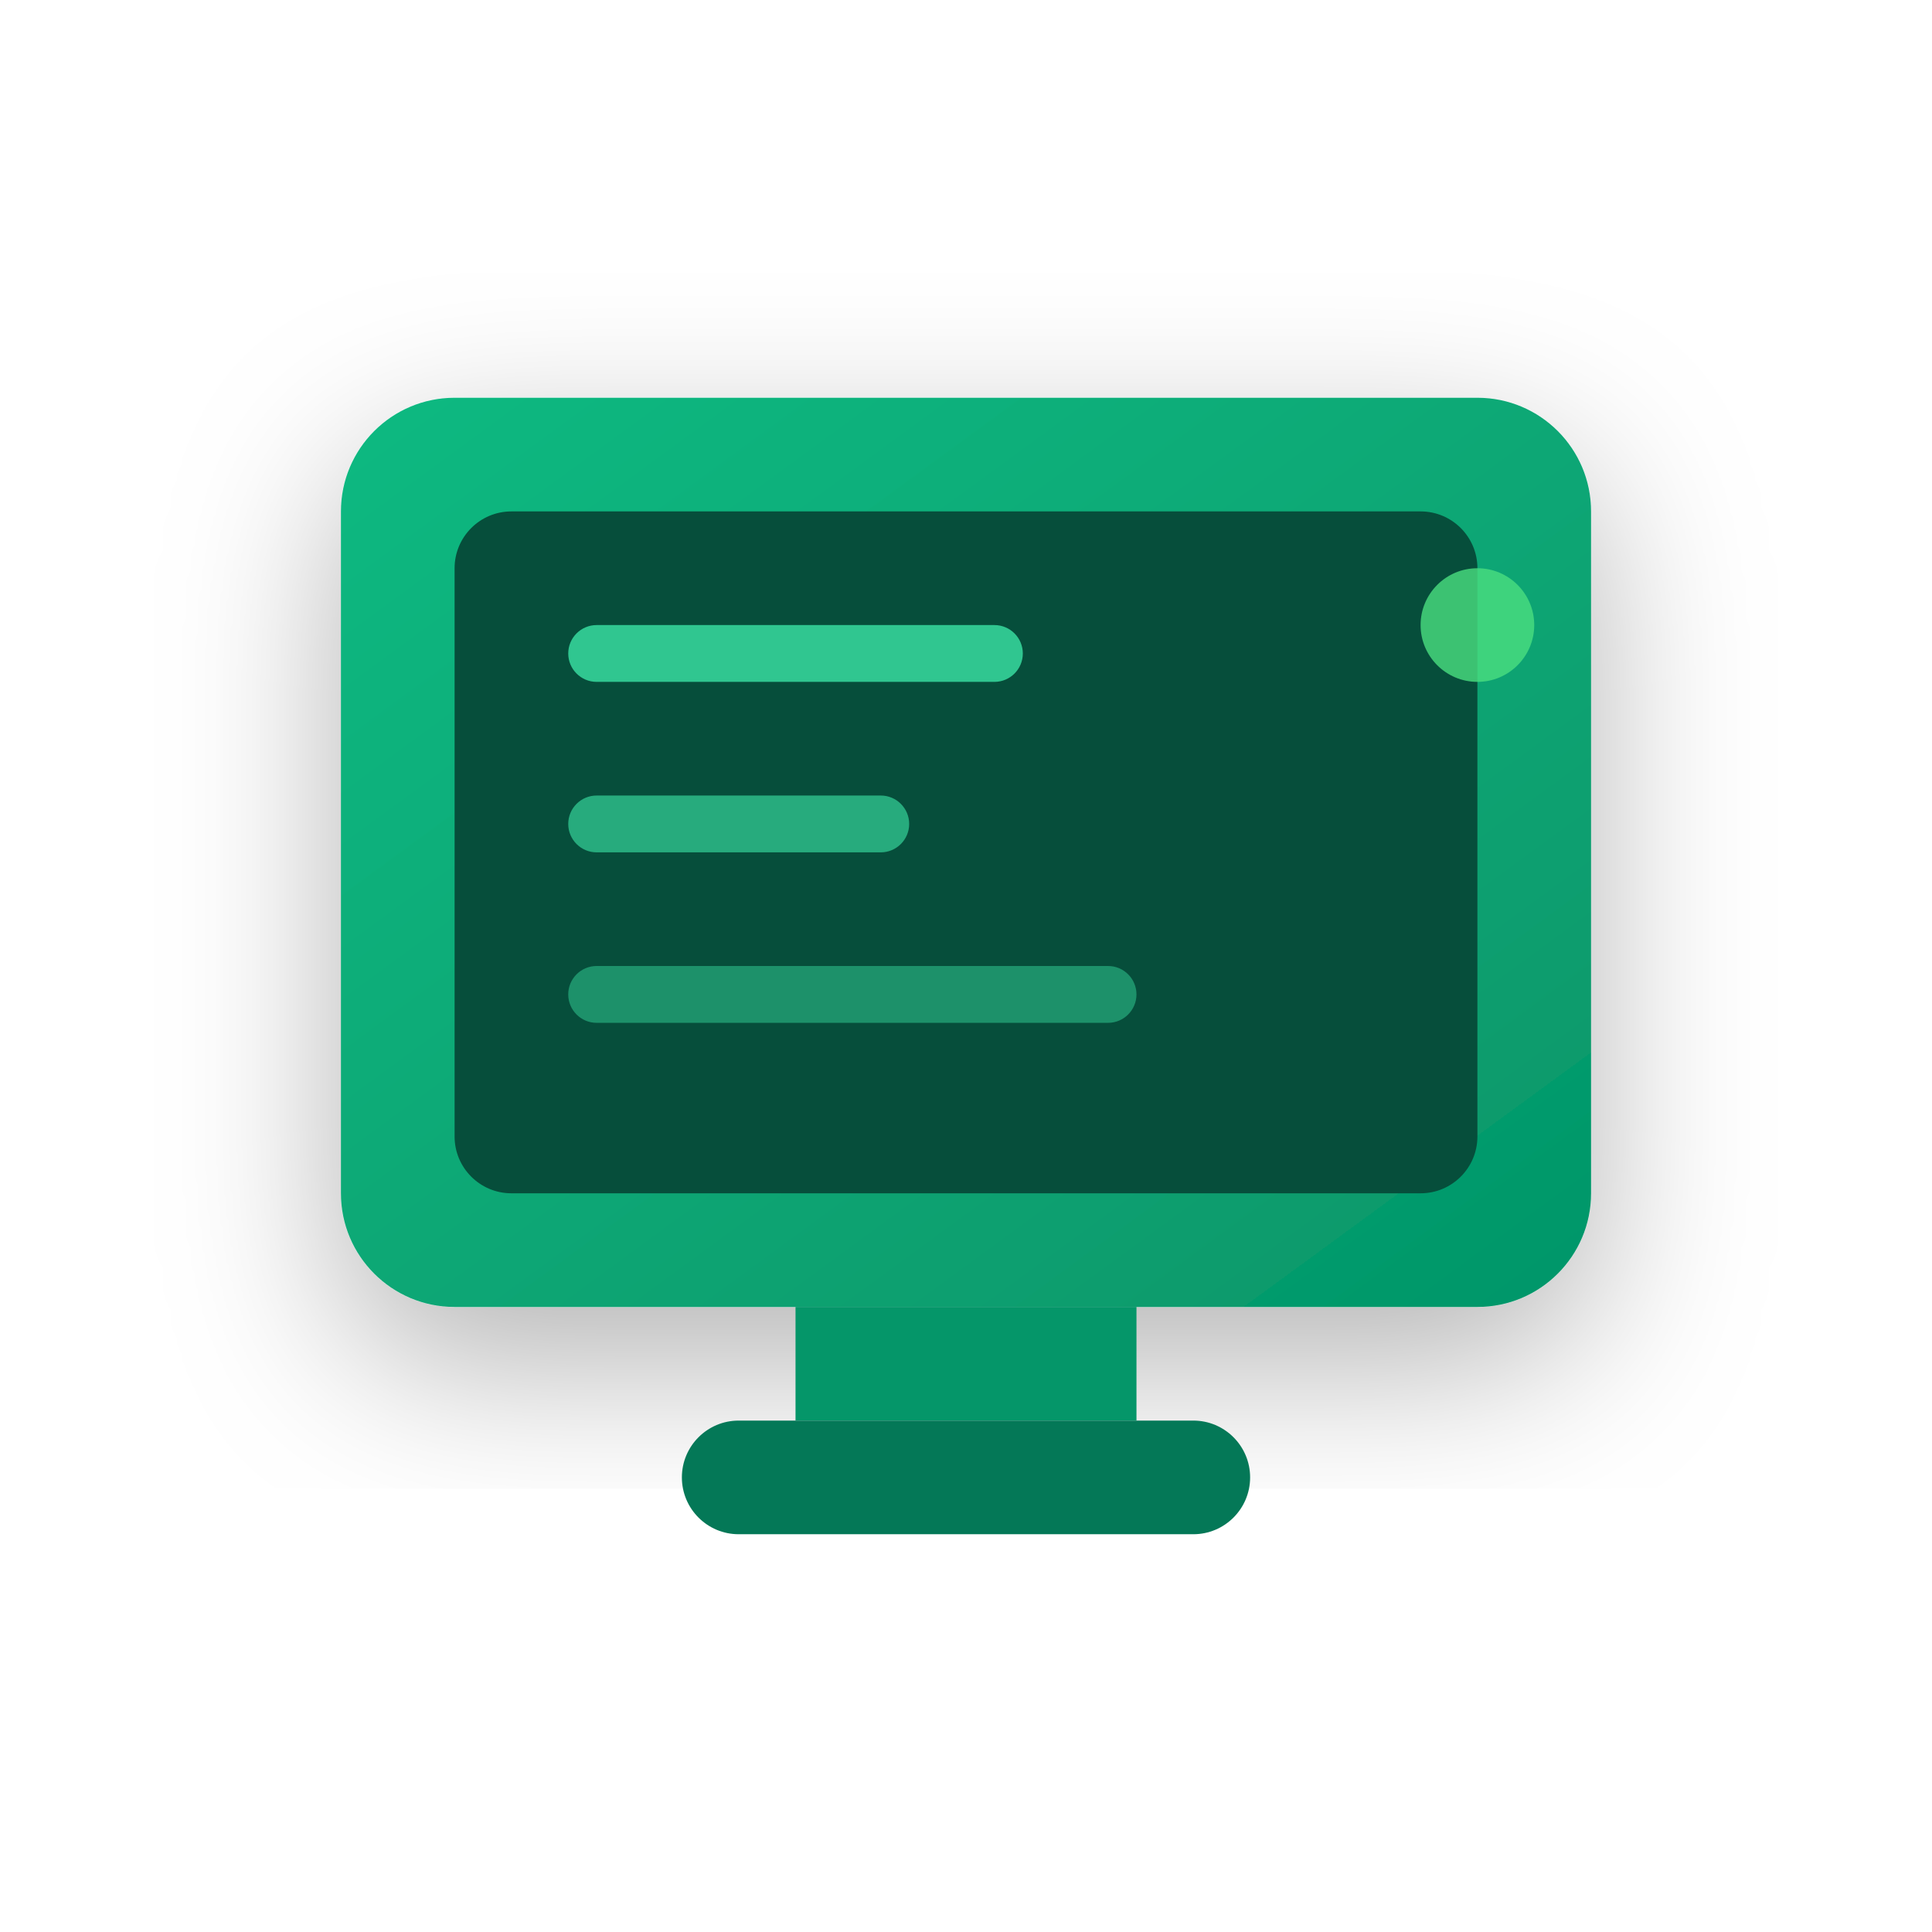
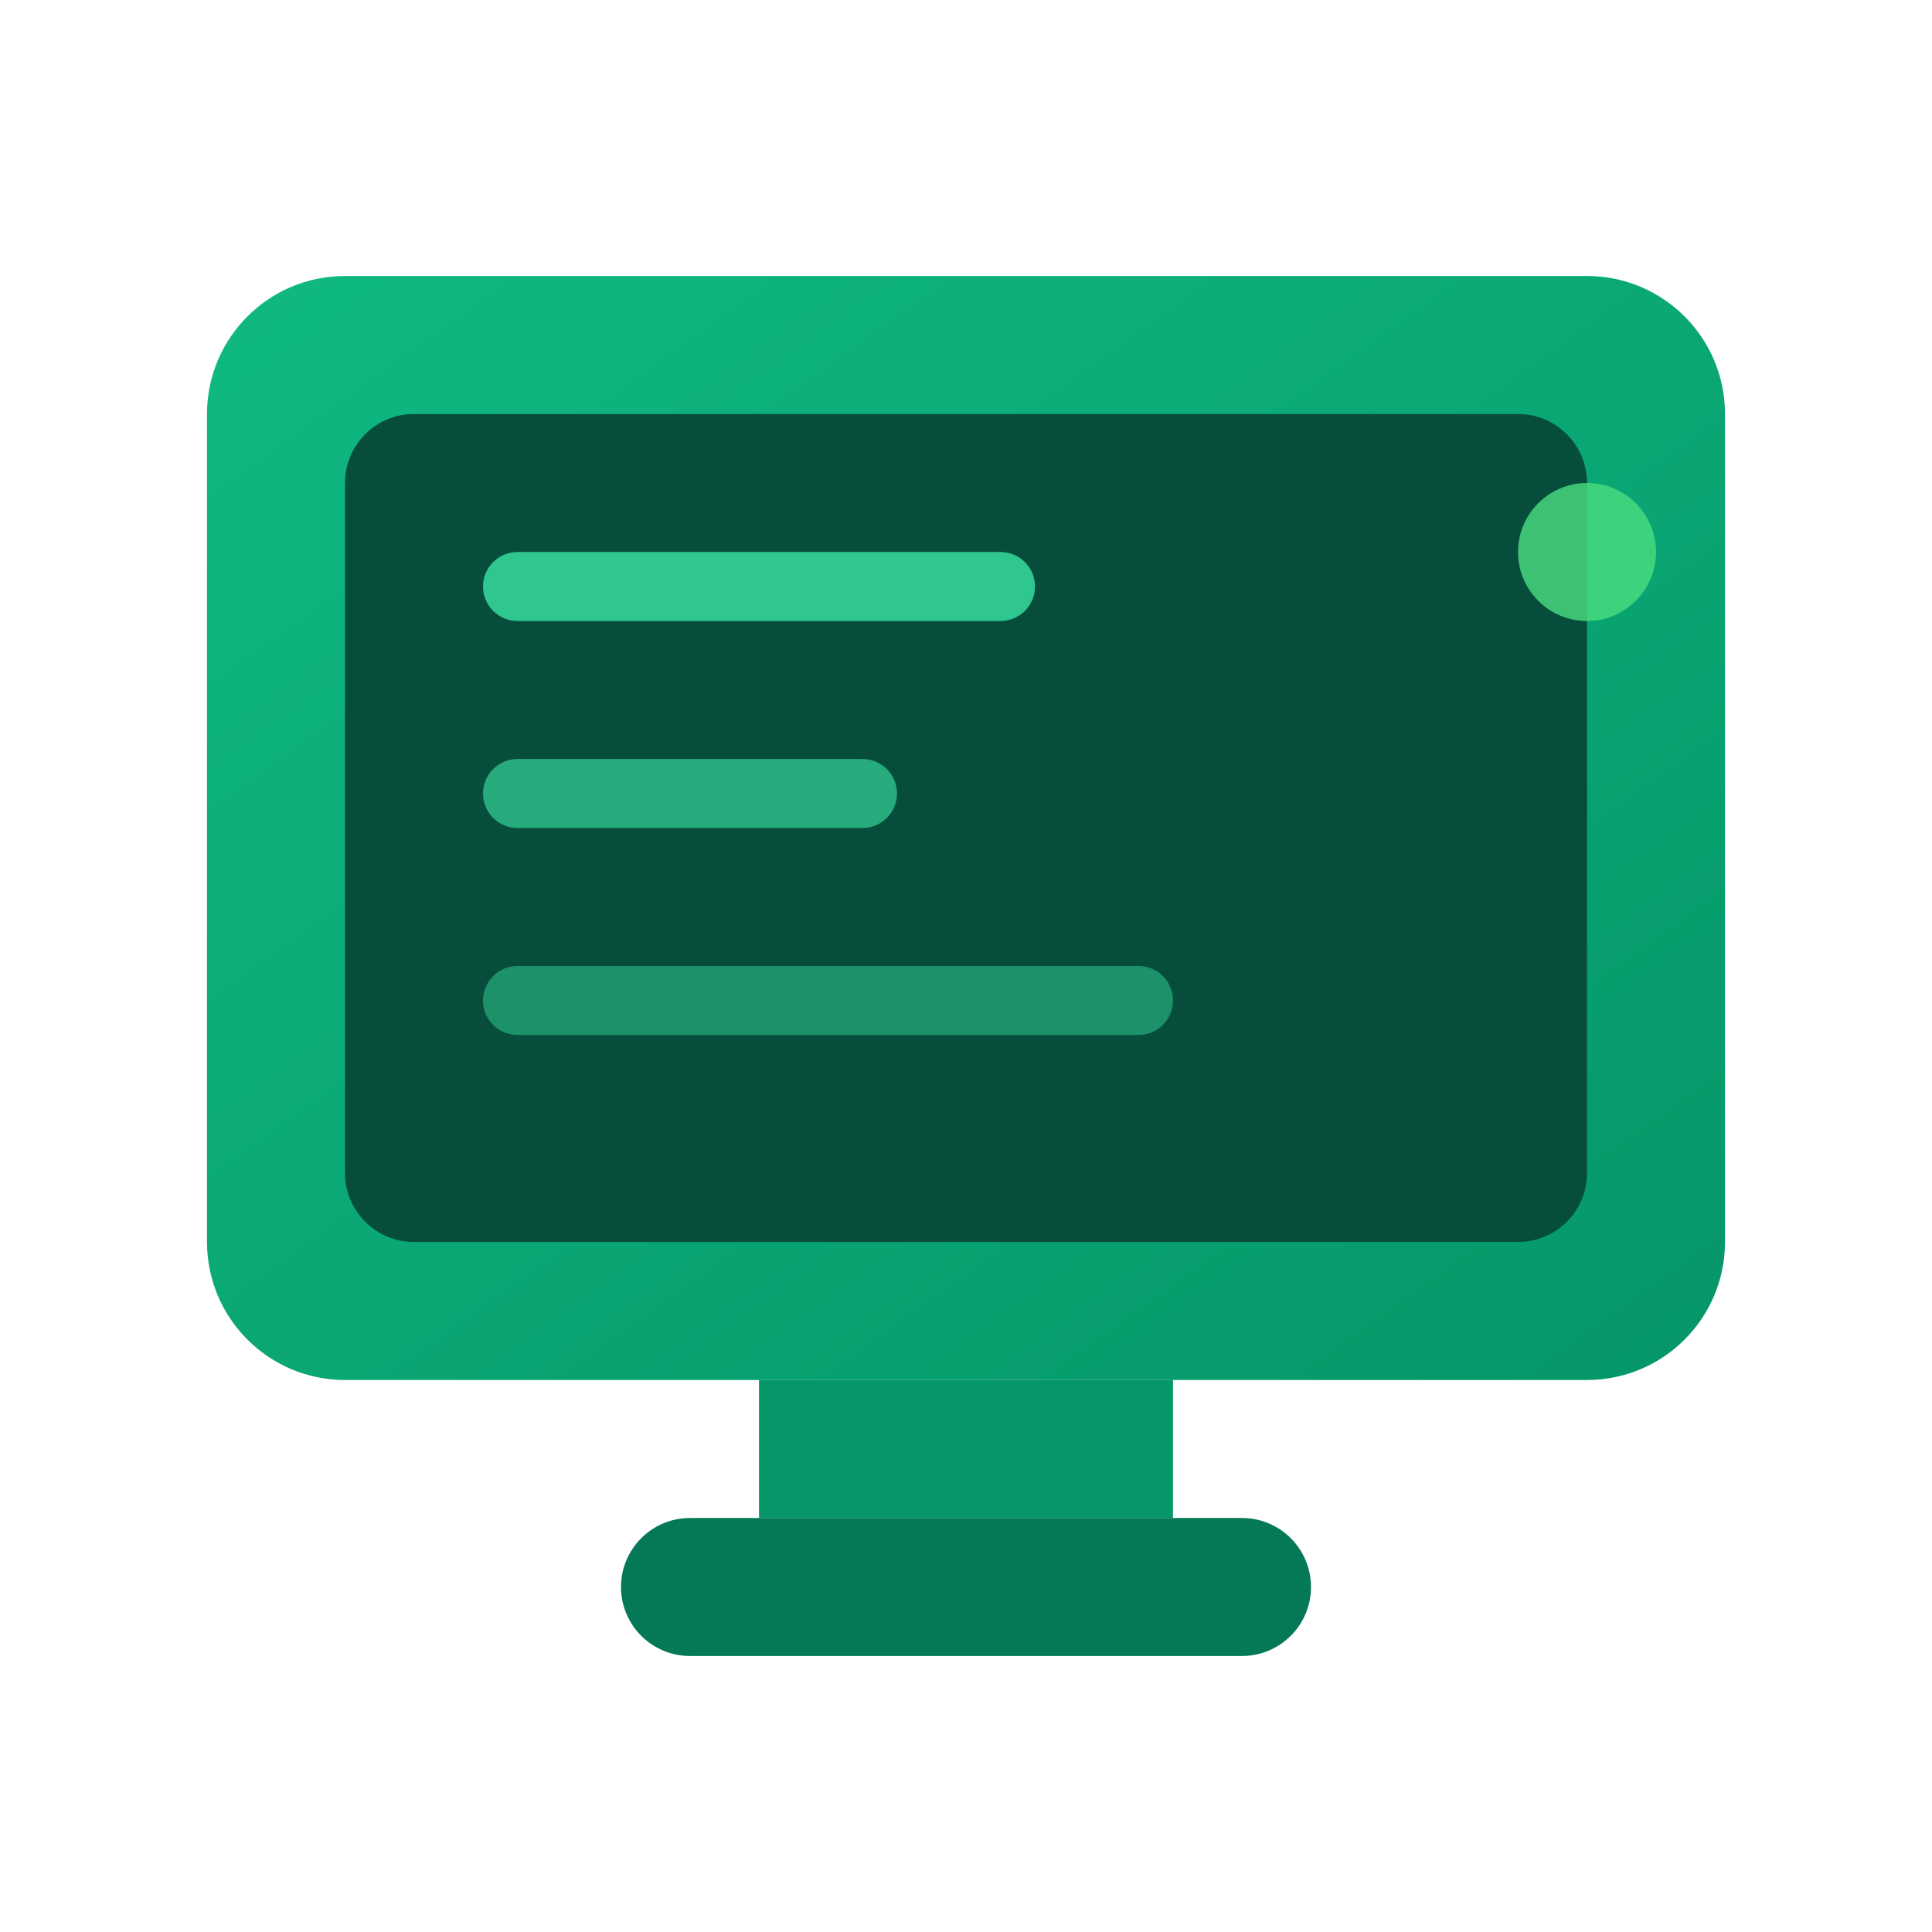
- <svg xmlns="http://www.w3.org/2000/svg" viewBox="-2 -2 68 68">
+ <svg xmlns="http://www.w3.org/2000/svg" viewBox="4 4 56 56">
  <defs>
    <linearGradient id="hostGrad" x1="0%" y1="0%" x2="100%" y2="100%">
      <stop offset="0%" style="stop-color:#10b981;stop-opacity:1" />
      <stop offset="100%" style="stop-color:#059669;stop-opacity:1" />
    </linearGradient>
-     <filter id="hostShadow" x="-20%" y="-20%" width="140%" height="140%">
-       <feDropShadow dx="0" dy="2" stdDeviation="3" flood-opacity="0.3" />
-     </filter>
  </defs>
-   <rect x="10" y="12" width="44" height="32" rx="4" fill="url(#hostGrad)" filter="url(#hostShadow)" />
+   <rect x="10" y="12" width="44" height="32" rx="4" fill="url(#hostGrad)" />
  <rect x="14" y="16" width="36" height="24" rx="2" fill="#064e3b" />
  <g fill="#34d399">
    <rect x="18" y="20" width="16" height="2" rx="1" opacity="0.9" />
    <rect x="18" y="26" width="12" height="2" rx="1" opacity="0.7" />
    <rect x="18" y="32" width="20" height="2" rx="1" opacity="0.5" />
  </g>
  <rect x="26" y="44" width="12" height="4" fill="#059669" />
  <rect x="22" y="48" width="20" height="4" rx="2" fill="#047857" />
  <circle cx="50" cy="20" r="2" fill="#4ade80" opacity="0.8" />
</svg>
